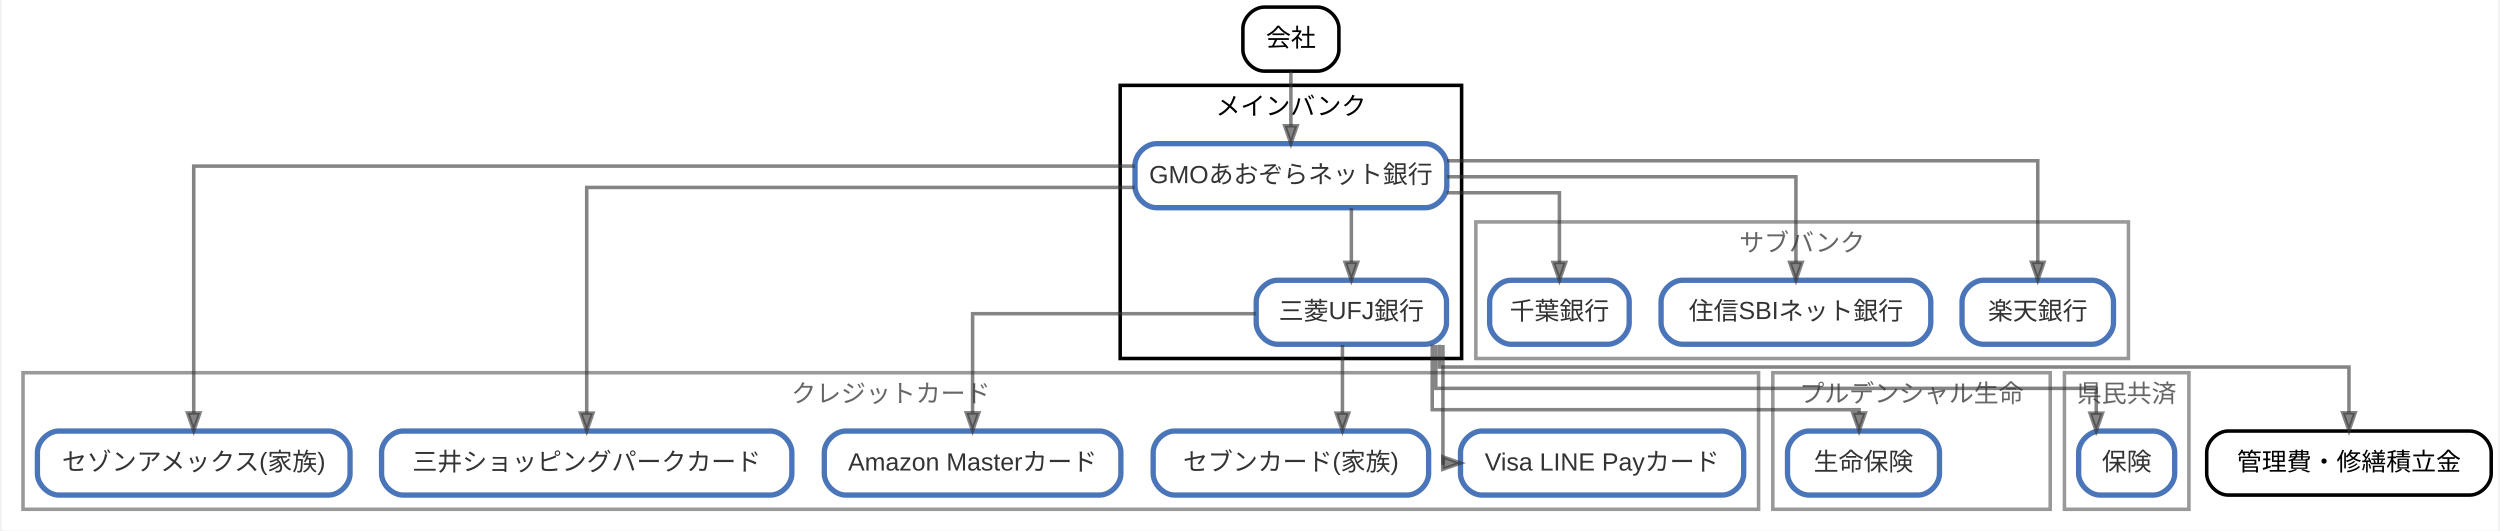
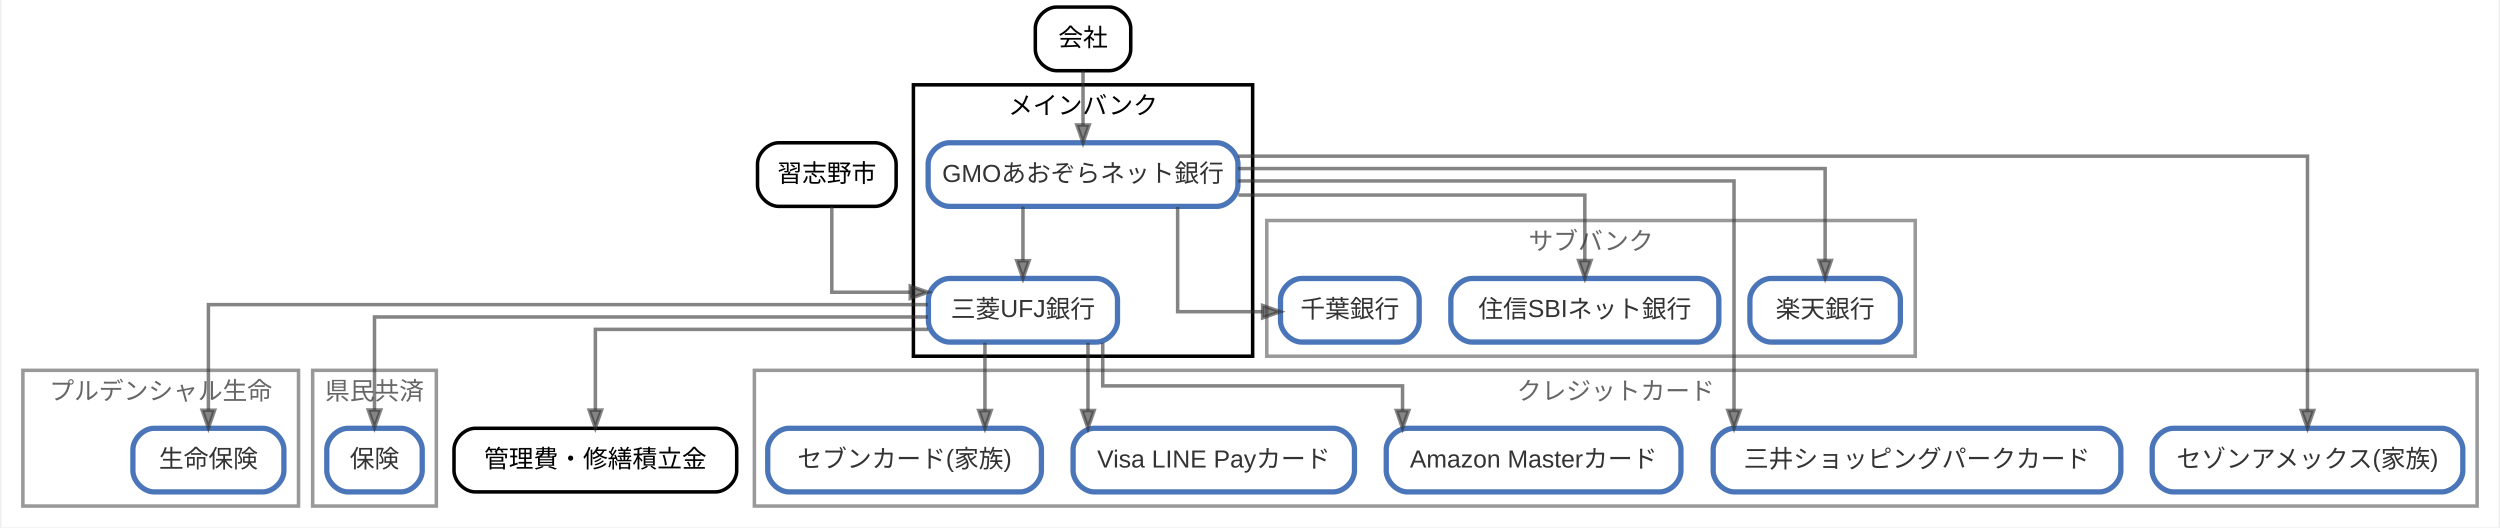
- <svg xmlns="http://www.w3.org/2000/svg" width="1404pt" height="298pt" viewBox="0.00 0.00 1404.00 298.40">
+ <svg xmlns="http://www.w3.org/2000/svg" width="1413pt" height="298pt" viewBox="0.00 0.00 1413.00 298.40">
  <g id="graph0" class="graph" transform="scale(1 1) rotate(0) translate(4 294.4)">
-     <polygon fill="#ffffff" stroke="transparent" points="-4,4 -4,-294.4 1399.998,-294.4 1399.998,4 -4,4" />
+     <polygon fill="#ffffff" stroke="transparent" points="-4,4 -4,-294.4 1409,-294.4 1409,4 -4,4" />
    <g id="clust5" class="cluster">
-       <polygon fill="none" stroke="#999999" stroke-width="2" points="1156,-8 1156,-84.8 1226,-84.8 1226,-8 1156,-8" />
-       <text text-anchor="middle" x="1191" y="-68.2" font-family="Arial" font-size="14.00" fill="#666666">県民共済</text>
+       <polygon fill="none" stroke="#999999" stroke-width="2" points="172,-8 172,-84.8 242,-84.8 242,-8 172,-8" />
+       <text text-anchor="middle" x="207" y="-68.2" font-family="Arial" font-size="14.00" fill="#666666">県民共済</text>
    </g>
    <g id="clust4" class="cluster">
-       <polygon fill="none" stroke="#999999" stroke-width="2" points="992,-8 992,-84.8 1148,-84.8 1148,-8 992,-8" />
-       <text text-anchor="middle" x="1070" y="-68.2" font-family="Arial" font-size="14.00" fill="#666666">プルデンシャル生命</text>
+       <polygon fill="none" stroke="#999999" stroke-width="2" points="8,-8 8,-84.8 164,-84.8 164,-8 8,-8" />
+       <text text-anchor="middle" x="86" y="-68.2" font-family="Arial" font-size="14.00" fill="#666666">プルデンシャル生命</text>
    </g>
    <g id="clust3" class="cluster">
-       <polygon fill="none" stroke="#999999" stroke-width="2" points="825,-92.8 825,-169.6 1192,-169.6 1192,-92.8 825,-92.8" />
-       <text text-anchor="middle" x="1008.5" y="-153" font-family="Arial" font-size="14.00" fill="#666666">サブバンク</text>
+       <polygon fill="none" stroke="#999999" stroke-width="2" points="712,-92.8 712,-169.6 1079,-169.6 1079,-92.8 712,-92.8" />
+       <text text-anchor="middle" x="895.5" y="-153" font-family="Arial" font-size="14.00" fill="#666666">サブバンク</text>
    </g>
    <g id="clust2" class="cluster">
-       <polygon fill="none" stroke="#999999" stroke-width="2" points="8,-8 8,-84.8 984,-84.8 984,-8 8,-8" />
-       <text text-anchor="middle" x="496" y="-68.2" font-family="Arial" font-size="14.00" fill="#666666">クレジットカード</text>
+       <polygon fill="none" stroke="#999999" stroke-width="2" points="422,-8 422,-84.8 1397,-84.8 1397,-8 422,-8" />
+       <text text-anchor="middle" x="909.5" y="-68.2" font-family="Arial" font-size="14.00" fill="#666666">クレジットカード</text>
    </g>
    <g id="clust1" class="cluster">
-       <polygon fill="none" stroke="#000000" stroke-width="2" points="625,-92.8 625,-246.4 817,-246.4 817,-92.8 625,-92.8" />
-       <text text-anchor="middle" x="721" y="-229.8" font-family="Arial" font-size="14.00" fill="#000000">メインバンク</text>
+       <polygon fill="none" stroke="#000000" stroke-width="2" points="512,-92.8 512,-246.4 704,-246.4 704,-92.8 512,-92.8" />
+       <text text-anchor="middle" x="608" y="-229.8" font-family="Arial" font-size="14.00" fill="#000000">メインバンク</text>
    </g>
    <g id="node1" class="node">
-       <path fill="#ffffff" stroke="#4b75b9" stroke-width="3" d="M796.666,-213.6C796.666,-213.6 645.334,-213.6 645.334,-213.6 639.334,-213.6 633.334,-207.6 633.334,-201.6 633.334,-201.6 633.334,-189.6 633.334,-189.6 633.334,-183.6 639.334,-177.6 645.334,-177.6 645.334,-177.6 796.666,-177.6 796.666,-177.6 802.666,-177.6 808.666,-183.6 808.666,-189.6 808.666,-189.6 808.666,-201.6 808.666,-201.6 808.666,-207.6 802.666,-213.6 796.666,-213.6" />
-       <text text-anchor="middle" x="721" y="-191.4" font-family="Arial" font-size="14.00" fill="#333333">GMOあおぞらネット銀行</text>
+       <path fill="#ffffff" stroke="#4b75b9" stroke-width="3" d="M683.666,-213.6C683.666,-213.6 532.334,-213.6 532.334,-213.6 526.334,-213.6 520.334,-207.6 520.334,-201.6 520.334,-201.6 520.334,-189.6 520.334,-189.6 520.334,-183.6 526.334,-177.6 532.334,-177.6 532.334,-177.6 683.666,-177.6 683.666,-177.6 689.666,-177.6 695.666,-183.6 695.666,-189.6 695.666,-189.6 695.666,-201.6 695.666,-201.6 695.666,-207.6 689.666,-213.6 683.666,-213.6" />
+       <text text-anchor="middle" x="608" y="-191.4" font-family="Arial" font-size="14.00" fill="#333333">GMOあおぞらネット銀行</text>
    </g>
    <g id="node2" class="node">
-       <path fill="#ffffff" stroke="#4b75b9" stroke-width="3" d="M796.508,-136.8C796.508,-136.8 713.492,-136.8 713.492,-136.8 707.492,-136.8 701.492,-130.8 701.492,-124.8 701.492,-124.8 701.492,-112.8 701.492,-112.8 701.492,-106.8 707.492,-100.8 713.492,-100.8 713.492,-100.8 796.508,-100.8 796.508,-100.8 802.508,-100.8 808.508,-106.8 808.508,-112.8 808.508,-112.8 808.508,-124.8 808.508,-124.8 808.508,-130.8 802.508,-136.8 796.508,-136.8" />
-       <text text-anchor="middle" x="755" y="-114.6" font-family="Arial" font-size="14.00" fill="#333333">三菱UFJ銀行</text>
+       <path fill="#ffffff" stroke="#4b75b9" stroke-width="3" d="M615.508,-136.8C615.508,-136.8 532.492,-136.8 532.492,-136.8 526.492,-136.8 520.492,-130.8 520.492,-124.8 520.492,-124.8 520.492,-112.8 520.492,-112.8 520.492,-106.8 526.492,-100.8 532.492,-100.8 532.492,-100.8 615.508,-100.8 615.508,-100.8 621.508,-100.8 627.508,-106.8 627.508,-112.8 627.508,-112.8 627.508,-124.8 627.508,-124.8 627.508,-130.8 621.508,-136.8 615.508,-136.8" />
+       <text text-anchor="middle" x="574" y="-114.6" font-family="Arial" font-size="14.00" fill="#333333">三菱UFJ銀行</text>
    </g>
    <g id="edge2" class="edge">
-       <path fill="none" stroke="#333333" stroke-width="2" stroke-opacity="0.6" d="M755,-177.399C755,-177.399 755,-146.87 755,-146.87" />
-       <polygon fill="#333333" fill-opacity="0.6" stroke="#333333" stroke-width="2" stroke-opacity="0.6" points="758.5,-146.87 755,-136.87 751.5,-146.87 758.5,-146.87" />
+       <path fill="none" stroke="#333333" stroke-width="2" stroke-opacity="0.6" d="M574,-177.399C574,-177.399 574,-146.87 574,-146.87" />
+       <polygon fill="#333333" fill-opacity="0.6" stroke="#333333" stroke-width="2" stroke-opacity="0.6" points="577.5,-146.87 574,-136.87 570.5,-146.87 577.5,-146.87" />
    </g>
    <g id="node5" class="node">
-       <path fill="#ffffff" stroke="#4b75b9" stroke-width="3" d="M179.905,-52C179.905,-52 28.096,-52 28.096,-52 22.096,-52 16.096,-46 16.096,-40 16.096,-40 16.096,-28 16.096,-28 16.096,-22 22.096,-16 28.096,-16 28.096,-16 179.905,-16 179.905,-16 185.905,-16 191.905,-22 191.905,-28 191.905,-28 191.905,-40 191.905,-40 191.905,-46 185.905,-52 179.905,-52" />
-       <text text-anchor="middle" x="104" y="-29.8" font-family="Arial" font-size="14.00" fill="#333333">セゾンアメックス(家族)</text>
+       <path fill="#ffffff" stroke="#4b75b9" stroke-width="3" d="M1376.905,-52C1376.905,-52 1225.095,-52 1225.095,-52 1219.095,-52 1213.095,-46 1213.095,-40 1213.095,-40 1213.095,-28 1213.095,-28 1213.095,-22 1219.095,-16 1225.095,-16 1225.095,-16 1376.905,-16 1376.905,-16 1382.905,-16 1388.905,-22 1388.905,-28 1388.905,-28 1388.905,-40 1388.905,-40 1388.905,-46 1382.905,-52 1376.905,-52" />
+       <text text-anchor="middle" x="1301" y="-29.8" font-family="Arial" font-size="14.00" fill="#333333">セゾンアメックス(家族)</text>
    </g>
    <g id="edge8" class="edge">
-       <path fill="none" stroke="#333333" stroke-width="2" stroke-opacity="0.6" d="M633.254,-201C462.911,-201 104,-201 104,-201 104,-201 104,-62.19 104,-62.19" />
-       <polygon fill="#333333" fill-opacity="0.6" stroke="#333333" stroke-width="2" stroke-opacity="0.6" points="107.5,-62.19 104,-52.19 100.5,-62.19 107.5,-62.19" />
+       <path fill="none" stroke="#333333" stroke-width="2" stroke-opacity="0.6" d="M695.769,-206C882.245,-206 1301,-206 1301,-206 1301,-206 1301,-62.082 1301,-62.082" />
+       <polygon fill="#333333" fill-opacity="0.6" stroke="#333333" stroke-width="2" stroke-opacity="0.6" points="1304.5,-62.082 1301,-52.082 1297.5,-62.082 1304.5,-62.082" />
    </g>
    <g id="node6" class="node">
-       <path fill="#ffffff" stroke="#4b75b9" stroke-width="3" d="M428.359,-52C428.359,-52 221.641,-52 221.641,-52 215.641,-52 209.641,-46 209.641,-40 209.641,-40 209.641,-28 209.641,-28 209.641,-22 215.641,-16 221.641,-16 221.641,-16 428.359,-16 428.359,-16 434.359,-16 440.359,-22 440.359,-28 440.359,-28 440.359,-40 440.359,-40 440.359,-46 434.359,-52 428.359,-52" />
-       <text text-anchor="middle" x="325" y="-29.8" font-family="Arial" font-size="14.00" fill="#333333">三井ショッピングパークカード</text>
+       <path fill="#ffffff" stroke="#4b75b9" stroke-width="3" d="M1183.359,-52C1183.359,-52 976.641,-52 976.641,-52 970.641,-52 964.641,-46 964.641,-40 964.641,-40 964.641,-28 964.641,-28 964.641,-22 970.641,-16 976.641,-16 976.641,-16 1183.359,-16 1183.359,-16 1189.359,-16 1195.359,-22 1195.359,-28 1195.359,-28 1195.359,-40 1195.359,-40 1195.359,-46 1189.359,-52 1183.359,-52" />
+       <text text-anchor="middle" x="1080" y="-29.8" font-family="Arial" font-size="14.00" fill="#333333">三井ショッピングパークカード</text>
    </g>
    <g id="edge9" class="edge">
-       <path fill="none" stroke="#333333" stroke-width="2" stroke-opacity="0.6" d="M633.115,-189C516.45,-189 325,-189 325,-189 325,-189 325,-62.084 325,-62.084" />
-       <polygon fill="#333333" fill-opacity="0.6" stroke="#333333" stroke-width="2" stroke-opacity="0.6" points="328.5,-62.084 325,-52.084 321.5,-62.084 328.5,-62.084" />
+       <path fill="none" stroke="#333333" stroke-width="2" stroke-opacity="0.6" d="M695.782,-192C804.759,-192 976.439,-192 976.439,-192 976.439,-192 976.439,-62.125 976.439,-62.125" />
+       <polygon fill="#333333" fill-opacity="0.6" stroke="#333333" stroke-width="2" stroke-opacity="0.6" points="979.939,-62.125 976.439,-52.125 972.939,-62.125 979.939,-62.125" />
    </g>
    <g id="node8" class="node">
-       <path fill="#ffffff" stroke="#4b75b9" stroke-width="3" d="M1171.58,-136.8C1171.58,-136.8 1110.42,-136.8 1110.42,-136.8 1104.42,-136.8 1098.42,-130.8 1098.42,-124.8 1098.42,-124.8 1098.42,-112.8 1098.42,-112.8 1098.42,-106.8 1104.42,-100.8 1110.42,-100.8 1110.42,-100.8 1171.58,-100.8 1171.58,-100.8 1177.58,-100.8 1183.58,-106.8 1183.58,-112.8 1183.58,-112.8 1183.58,-124.8 1183.58,-124.8 1183.58,-130.8 1177.58,-136.8 1171.58,-136.8" />
-       <text text-anchor="middle" x="1141" y="-114.6" font-family="Arial" font-size="14.00" fill="#333333">楽天銀行</text>
+       <path fill="#ffffff" stroke="#4b75b9" stroke-width="3" d="M1058.58,-136.8C1058.58,-136.8 997.42,-136.8 997.42,-136.8 991.42,-136.8 985.42,-130.8 985.42,-124.8 985.42,-124.8 985.42,-112.8 985.42,-112.8 985.42,-106.8 991.42,-100.8 997.42,-100.8 997.42,-100.8 1058.58,-100.8 1058.58,-100.8 1064.58,-100.8 1070.58,-106.8 1070.58,-112.8 1070.58,-112.8 1070.58,-124.8 1070.58,-124.8 1070.58,-130.8 1064.58,-136.8 1058.58,-136.8" />
+       <text text-anchor="middle" x="1028" y="-114.6" font-family="Arial" font-size="14.00" fill="#333333">楽天銀行</text>
    </g>
    <g id="edge4" class="edge">
-       <path fill="none" stroke="#333333" stroke-width="2" stroke-opacity="0.6" d="M808.79,-204C931.914,-204 1141,-204 1141,-204 1141,-204 1141,-146.869 1141,-146.869" />
-       <polygon fill="#333333" fill-opacity="0.6" stroke="#333333" stroke-width="2" stroke-opacity="0.6" points="1144.5,-146.869 1141,-136.869 1137.5,-146.869 1144.5,-146.869" />
+       <path fill="none" stroke="#333333" stroke-width="2" stroke-opacity="0.6" d="M695.79,-199C818.914,-199 1028,-199 1028,-199 1028,-199 1028,-146.999 1028,-146.999" />
+       <polygon fill="#333333" fill-opacity="0.6" stroke="#333333" stroke-width="2" stroke-opacity="0.6" points="1031.5,-146.999 1028,-136.999 1024.5,-146.999 1031.5,-146.999" />
    </g>
    <g id="node9" class="node">
-       <path fill="#ffffff" stroke="#4b75b9" stroke-width="3" d="M1068.834,-136.8C1068.834,-136.8 941.166,-136.8 941.166,-136.8 935.166,-136.8 929.166,-130.8 929.166,-124.8 929.166,-124.8 929.166,-112.8 929.166,-112.8 929.166,-106.8 935.166,-100.8 941.166,-100.8 941.166,-100.8 1068.834,-100.8 1068.834,-100.8 1074.834,-100.8 1080.834,-106.8 1080.834,-112.8 1080.834,-112.8 1080.834,-124.8 1080.834,-124.8 1080.834,-130.8 1074.834,-136.8 1068.834,-136.8" />
-       <text text-anchor="middle" x="1005" y="-114.6" font-family="Arial" font-size="14.00" fill="#333333">住信SBIネット銀行</text>
+       <path fill="#ffffff" stroke="#4b75b9" stroke-width="3" d="M955.834,-136.8C955.834,-136.8 828.166,-136.8 828.166,-136.8 822.166,-136.8 816.166,-130.8 816.166,-124.8 816.166,-124.8 816.166,-112.8 816.166,-112.8 816.166,-106.8 822.166,-100.8 828.166,-100.8 828.166,-100.8 955.834,-100.8 955.834,-100.8 961.834,-100.8 967.834,-106.8 967.834,-112.8 967.834,-112.8 967.834,-124.8 967.834,-124.8 967.834,-130.8 961.834,-136.8 955.834,-136.8" />
+       <text text-anchor="middle" x="892" y="-114.6" font-family="Arial" font-size="14.00" fill="#333333">住信SBIネット銀行</text>
    </g>
    <g id="edge5" class="edge">
-       <path fill="none" stroke="#333333" stroke-width="2" stroke-opacity="0.6" d="M808.914,-195C892.322,-195 1005,-195 1005,-195 1005,-195 1005,-146.858 1005,-146.858" />
-       <polygon fill="#333333" fill-opacity="0.6" stroke="#333333" stroke-width="2" stroke-opacity="0.6" points="1008.5,-146.858 1005,-136.858 1001.5,-146.858 1008.5,-146.858" />
+       <path fill="none" stroke="#333333" stroke-width="2" stroke-opacity="0.6" d="M695.914,-184C779.322,-184 892,-184 892,-184 892,-184 892,-146.962 892,-146.962" />
+       <polygon fill="#333333" fill-opacity="0.6" stroke="#333333" stroke-width="2" stroke-opacity="0.6" points="895.5,-146.962 892,-136.962 888.5,-146.962 895.5,-146.962" />
    </g>
    <g id="node10" class="node">
-       <path fill="#ffffff" stroke="#4b75b9" stroke-width="3" d="M899.242,-136.8C899.242,-136.8 844.758,-136.8 844.758,-136.8 838.758,-136.8 832.758,-130.8 832.758,-124.8 832.758,-124.8 832.758,-112.8 832.758,-112.8 832.758,-106.8 838.758,-100.8 844.758,-100.8 844.758,-100.8 899.242,-100.8 899.242,-100.8 905.242,-100.8 911.242,-106.8 911.242,-112.8 911.242,-112.8 911.242,-124.8 911.242,-124.8 911.242,-130.8 905.242,-136.8 899.242,-136.8" />
-       <text text-anchor="middle" x="872" y="-114.6" font-family="Arial" font-size="14.00" fill="#333333">千葉銀行</text>
+       <path fill="#ffffff" stroke="#4b75b9" stroke-width="3" d="M786.242,-136.8C786.242,-136.8 731.758,-136.8 731.758,-136.8 725.758,-136.8 719.758,-130.8 719.758,-124.8 719.758,-124.8 719.758,-112.8 719.758,-112.8 719.758,-106.8 725.758,-100.8 731.758,-100.8 731.758,-100.8 786.242,-100.8 786.242,-100.8 792.242,-100.8 798.242,-106.8 798.242,-112.8 798.242,-112.8 798.242,-124.8 798.242,-124.8 798.242,-130.8 792.242,-136.8 786.242,-136.8" />
+       <text text-anchor="middle" x="759" y="-114.6" font-family="Arial" font-size="14.00" fill="#333333">千葉銀行</text>
    </g>
    <g id="edge13" class="edge">
-       <path fill="none" stroke="#333333" stroke-width="2" stroke-opacity="0.6" d="M808.837,-186C842.056,-186 872,-186 872,-186 872,-186 872,-146.808 872,-146.808" />
-       <polygon fill="#333333" fill-opacity="0.6" stroke="#333333" stroke-width="2" stroke-opacity="0.6" points="875.5,-146.808 872,-136.808 868.5,-146.808 875.5,-146.808" />
+       <path fill="none" stroke="#333333" stroke-width="2" stroke-opacity="0.6" d="M661.544,-177.21C661.544,-154.262 661.544,-118 661.544,-118 661.544,-118 709.642,-118 709.642,-118" />
+       <polygon fill="#333333" fill-opacity="0.6" stroke="#333333" stroke-width="2" stroke-opacity="0.6" points="709.642,-121.5 719.642,-118 709.642,-114.5 709.642,-121.5" />
    </g>
    <g id="node3" class="node">
-       <path fill="#ffffff" stroke="#4b75b9" stroke-width="3" d="M613.393,-52C613.393,-52 470.607,-52 470.607,-52 464.607,-52 458.607,-46 458.607,-40 458.607,-40 458.607,-28 458.607,-28 458.607,-22 464.607,-16 470.607,-16 470.607,-16 613.393,-16 613.393,-16 619.393,-16 625.393,-22 625.393,-28 625.393,-28 625.393,-40 625.393,-40 625.393,-46 619.393,-52 613.393,-52" />
-       <text text-anchor="middle" x="542" y="-29.8" font-family="Arial" font-size="14.00" fill="#333333">Amazon Masterカード</text>
+       <path fill="#ffffff" stroke="#4b75b9" stroke-width="3" d="M934.393,-52C934.393,-52 791.607,-52 791.607,-52 785.607,-52 779.607,-46 779.607,-40 779.607,-40 779.607,-28 779.607,-28 779.607,-22 785.607,-16 791.607,-16 791.607,-16 934.393,-16 934.393,-16 940.393,-16 946.393,-22 946.393,-28 946.393,-28 946.393,-40 946.393,-40 946.393,-46 940.393,-52 934.393,-52" />
+       <text text-anchor="middle" x="863" y="-29.8" font-family="Arial" font-size="14.00" fill="#333333">Amazon Masterカード</text>
    </g>
    <g id="edge7" class="edge">
-       <path fill="none" stroke="#333333" stroke-width="2" stroke-opacity="0.6" d="M701.251,-118C638.152,-118 542,-118 542,-118 542,-118 542,-62.227 542,-62.227" />
-       <polygon fill="#333333" fill-opacity="0.6" stroke="#333333" stroke-width="2" stroke-opacity="0.6" points="545.5,-62.227 542,-52.227 538.5,-62.227 545.5,-62.227" />
+       <path fill="none" stroke="#333333" stroke-width="2" stroke-opacity="0.6" d="M619.149,-100.401C619.149,-88.8 619.149,-76 619.149,-76 619.149,-76 788.837,-76 788.837,-76 788.837,-76 788.837,-62.056 788.837,-62.056" />
+       <polygon fill="#333333" fill-opacity="0.6" stroke="#333333" stroke-width="2" stroke-opacity="0.6" points="792.337,-62.056 788.837,-52.056 785.337,-62.056 792.337,-62.056" />
    </g>
    <g id="node4" class="node">
-       <path fill="#ffffff" stroke="#4b75b9" stroke-width="3" d="M963.623,-52C963.623,-52 828.377,-52 828.377,-52 822.377,-52 816.377,-46 816.377,-40 816.377,-40 816.377,-28 816.377,-28 816.377,-22 822.377,-16 828.377,-16 828.377,-16 963.623,-16 963.623,-16 969.623,-16 975.623,-22 975.623,-28 975.623,-28 975.623,-40 975.623,-40 975.623,-46 969.623,-52 963.623,-52" />
-       <text text-anchor="middle" x="896" y="-29.8" font-family="Arial" font-size="14.00" fill="#333333">Visa LINE Payカード</text>
+       <path fill="#ffffff" stroke="#4b75b9" stroke-width="3" d="M749.623,-52C749.623,-52 614.377,-52 614.377,-52 608.377,-52 602.377,-46 602.377,-40 602.377,-40 602.377,-28 602.377,-28 602.377,-22 608.377,-16 614.377,-16 614.377,-16 749.623,-16 749.623,-16 755.623,-16 761.623,-22 761.623,-28 761.623,-28 761.623,-40 761.623,-40 761.623,-46 755.623,-52 749.623,-52" />
+       <text text-anchor="middle" x="682" y="-29.8" font-family="Arial" font-size="14.00" fill="#333333">Visa LINE Payカード</text>
    </g>
    <g id="edge3" class="edge">
-       <path fill="none" stroke="#333333" stroke-width="2" stroke-opacity="0.6" d="M806.498,-100.4C806.498,-75.459 806.498,-34 806.498,-34 806.498,-34 807.49,-34 807.49,-34" />
-       <polygon fill="#333333" fill-opacity="0.6" stroke="#333333" stroke-width="2" stroke-opacity="0.6" points="806.418,-37.5 816.418,-34 806.418,-30.5 806.418,-37.5" />
+       <path fill="none" stroke="#333333" stroke-width="2" stroke-opacity="0.6" d="M610.794,-100.4C610.794,-100.4 610.794,-62.073 610.794,-62.073" />
+       <polygon fill="#333333" fill-opacity="0.6" stroke="#333333" stroke-width="2" stroke-opacity="0.6" points="614.294,-62.073 610.794,-52.073 607.294,-62.073 614.294,-62.073" />
    </g>
    <g id="node7" class="node">
-       <path fill="#ffffff" stroke="#4b75b9" stroke-width="3" d="M786.444,-52C786.444,-52 655.556,-52 655.556,-52 649.556,-52 643.556,-46 643.556,-40 643.556,-40 643.556,-28 643.556,-28 643.556,-22 649.556,-16 655.556,-16 655.556,-16 786.444,-16 786.444,-16 792.444,-16 798.444,-22 798.444,-28 798.444,-28 798.444,-40 798.444,-40 798.444,-46 792.444,-52 786.444,-52" />
-       <text text-anchor="middle" x="721" y="-29.8" font-family="Arial" font-size="14.00" fill="#333333">セブンカード(家族)</text>
+       <path fill="#ffffff" stroke="#4b75b9" stroke-width="3" d="M572.444,-52C572.444,-52 441.556,-52 441.556,-52 435.556,-52 429.556,-46 429.556,-40 429.556,-40 429.556,-28 429.556,-28 429.556,-22 435.556,-16 441.556,-16 441.556,-16 572.444,-16 572.444,-16 578.444,-16 584.444,-22 584.444,-28 584.444,-28 584.444,-40 584.444,-40 584.444,-46 578.444,-52 572.444,-52" />
+       <text text-anchor="middle" x="507" y="-29.8" font-family="Arial" font-size="14.00" fill="#333333">セブンカード(家族)</text>
    </g>
    <g id="edge10" class="edge">
-       <path fill="none" stroke="#333333" stroke-width="2" stroke-opacity="0.6" d="M749.984,-100.4C749.984,-100.4 749.984,-62.073 749.984,-62.073" />
-       <polygon fill="#333333" fill-opacity="0.6" stroke="#333333" stroke-width="2" stroke-opacity="0.6" points="753.484,-62.073 749.984,-52.073 746.484,-62.073 753.484,-62.073" />
+       <path fill="none" stroke="#333333" stroke-width="2" stroke-opacity="0.6" d="M552.484,-100.4C552.484,-100.4 552.484,-62.073 552.484,-62.073" />
+       <polygon fill="#333333" fill-opacity="0.6" stroke="#333333" stroke-width="2" stroke-opacity="0.6" points="555.984,-62.073 552.484,-52.073 548.984,-62.073 555.984,-62.073" />
    </g>
    <g id="node11" class="node">
-       <path fill="#ffffff" stroke="#4b75b9" stroke-width="3" d="M1073.729,-52C1073.729,-52 1012.271,-52 1012.271,-52 1006.271,-52 1000.271,-46 1000.271,-40 1000.271,-40 1000.271,-28 1000.271,-28 1000.271,-22 1006.271,-16 1012.271,-16 1012.271,-16 1073.729,-16 1073.729,-16 1079.729,-16 1085.729,-22 1085.729,-28 1085.729,-28 1085.729,-40 1085.729,-40 1085.729,-46 1079.729,-52 1073.729,-52" />
-       <text text-anchor="middle" x="1043" y="-29.8" font-family="Arial" font-size="14.00" fill="#333333">生命保険</text>
+       <path fill="#ffffff" stroke="#4b75b9" stroke-width="3" d="M143.729,-52C143.729,-52 82.271,-52 82.271,-52 76.271,-52 70.271,-46 70.271,-40 70.271,-40 70.271,-28 70.271,-28 70.271,-22 76.271,-16 82.271,-16 82.271,-16 143.729,-16 143.729,-16 149.729,-16 155.729,-22 155.729,-28 155.729,-28 155.729,-40 155.729,-40 155.729,-46 149.729,-52 143.729,-52" />
+       <text text-anchor="middle" x="113" y="-29.8" font-family="Arial" font-size="14.00" fill="#333333">生命保険</text>
    </g>
    <g id="edge11" class="edge">
-       <path fill="none" stroke="#333333" stroke-width="2" stroke-opacity="0.6" d="M800.479,-100.552C800.479,-84.611 800.479,-64 800.479,-64 800.479,-64 1040.526,-64 1040.526,-64 1040.526,-64 1040.526,-62.143 1040.526,-62.143" />
-       <polygon fill="#333333" fill-opacity="0.6" stroke="#333333" stroke-width="2" stroke-opacity="0.6" points="1044.026,-62.143 1040.526,-52.143 1037.026,-62.143 1044.026,-62.143" />
+       <path fill="none" stroke="#333333" stroke-width="2" stroke-opacity="0.6" d="M520.215,-122C398.608,-122 113,-122 113,-122 113,-122 113,-62.234 113,-62.234" />
+       <polygon fill="#333333" fill-opacity="0.6" stroke="#333333" stroke-width="2" stroke-opacity="0.6" points="116.5,-62.234 113,-52.234 109.5,-62.234 116.5,-62.234" />
    </g>
    <g id="node12" class="node">
-       <path fill="#ffffff" stroke="#4b75b9" stroke-width="3" d="M1206,-52C1206,-52 1176,-52 1176,-52 1170,-52 1164,-46 1164,-40 1164,-40 1164,-28 1164,-28 1164,-22 1170,-16 1176,-16 1176,-16 1206,-16 1206,-16 1212,-16 1218,-22 1218,-28 1218,-28 1218,-40 1218,-40 1218,-46 1212,-52 1206,-52" />
-       <text text-anchor="middle" x="1191" y="-29.8" font-family="Arial" font-size="14.00" fill="#333333">保険</text>
+       <path fill="#ffffff" stroke="#4b75b9" stroke-width="3" d="M222,-52C222,-52 192,-52 192,-52 186,-52 180,-46 180,-40 180,-40 180,-28 180,-28 180,-22 186,-16 192,-16 192,-16 222,-16 222,-16 228,-16 234,-22 234,-28 234,-28 234,-40 234,-40 234,-46 228,-52 222,-52" />
+       <text text-anchor="middle" x="207" y="-29.8" font-family="Arial" font-size="14.00" fill="#333333">保険</text>
    </g>
    <g id="edge12" class="edge">
-       <path fill="none" stroke="#333333" stroke-width="2" stroke-opacity="0.6" d="M802.485,-100.401C802.485,-88.8 802.485,-76 802.485,-76 802.485,-76 1173.895,-76 1173.895,-76 1173.895,-76 1173.895,-62.056 1173.895,-62.056" />
-       <polygon fill="#333333" fill-opacity="0.6" stroke="#333333" stroke-width="2" stroke-opacity="0.6" points="1177.395,-62.056 1173.895,-52.056 1170.395,-62.056 1177.395,-62.056" />
+       <path fill="none" stroke="#333333" stroke-width="2" stroke-opacity="0.6" d="M520.242,-115C418.304,-115 207,-115 207,-115 207,-115 207,-62.38 207,-62.38" />
+       <polygon fill="#333333" fill-opacity="0.6" stroke="#333333" stroke-width="2" stroke-opacity="0.6" points="210.5,-62.38 207,-52.38 203.5,-62.38 210.5,-62.38" />
    </g>
    <g id="node14" class="node">
-       <path fill="none" stroke="#000000" stroke-width="2" d="M1383.997,-52C1383.997,-52 1248.003,-52 1248.003,-52 1242.003,-52 1236.003,-46 1236.003,-40 1236.003,-40 1236.003,-28 1236.003,-28 1236.003,-22 1242.003,-16 1248.003,-16 1248.003,-16 1383.997,-16 1383.997,-16 1389.997,-16 1395.997,-22 1395.997,-28 1395.997,-28 1395.997,-40 1395.997,-40 1395.997,-46 1389.997,-52 1383.997,-52" />
-       <text text-anchor="middle" x="1316" y="-29.8" font-family="Arial" font-size="14.00" fill="#000000">管理費・修繕積立金</text>
+       <path fill="none" stroke="#000000" stroke-width="2" d="M399.997,-52C399.997,-52 264.003,-52 264.003,-52 258.003,-52 252.003,-46 252.003,-40 252.003,-40 252.003,-28 252.003,-28 252.003,-22 258.003,-16 264.003,-16 264.003,-16 399.997,-16 399.997,-16 405.997,-16 411.997,-22 411.997,-28 411.997,-28 411.997,-40 411.997,-40 411.997,-46 405.997,-52 399.997,-52" />
+       <text text-anchor="middle" x="332" y="-29.8" font-family="Arial" font-size="14.00" fill="#000000">管理費・修繕積立金</text>
    </g>
    <g id="edge6" class="edge">
-       <path fill="none" stroke="#333333" stroke-width="2" stroke-opacity="0.6" d="M804.491,-100.528C804.491,-93.895 804.491,-88 804.491,-88 804.491,-88 1316,-88 1316,-88 1316,-88 1316,-62.282 1316,-62.282" />
-       <polygon fill="#333333" fill-opacity="0.6" stroke="#333333" stroke-width="2" stroke-opacity="0.6" points="1319.5,-62.282 1316,-52.282 1312.5,-62.282 1319.5,-62.282" />
+       <path fill="none" stroke="#333333" stroke-width="2" stroke-opacity="0.6" d="M520.292,-108C448.997,-108 332,-108 332,-108 332,-108 332,-62.292 332,-62.292" />
+       <polygon fill="#333333" fill-opacity="0.6" stroke="#333333" stroke-width="2" stroke-opacity="0.6" points="335.5,-62.292 332,-52.292 328.5,-62.292 335.5,-62.292" />
    </g>
    <g id="node13" class="node">
-       <path fill="none" stroke="#000000" stroke-width="2" d="M736,-290.4C736,-290.4 706,-290.4 706,-290.4 700,-290.4 694,-284.4 694,-278.4 694,-278.4 694,-266.4 694,-266.4 694,-260.4 700,-254.4 706,-254.4 706,-254.4 736,-254.4 736,-254.4 742,-254.4 748,-260.4 748,-266.4 748,-266.4 748,-278.4 748,-278.4 748,-284.4 742,-290.4 736,-290.4" />
-       <text text-anchor="middle" x="721" y="-268.2" font-family="Arial" font-size="14.00" fill="#000000">会社</text>
+       <path fill="none" stroke="#000000" stroke-width="2" d="M623,-290.4C623,-290.4 593,-290.4 593,-290.4 587,-290.4 581,-284.4 581,-278.4 581,-278.4 581,-266.4 581,-266.4 581,-260.4 587,-254.4 593,-254.4 593,-254.4 623,-254.4 623,-254.4 629,-254.4 635,-260.4 635,-266.4 635,-266.4 635,-278.4 635,-278.4 635,-284.4 629,-290.4 623,-290.4" />
+       <text text-anchor="middle" x="608" y="-268.2" font-family="Arial" font-size="14.00" fill="#000000">会社</text>
    </g>
    <g id="edge1" class="edge">
-       <path fill="none" stroke="#333333" stroke-width="2" stroke-opacity="0.6" d="M721,-254.2C721,-254.2 721,-223.67 721,-223.67" />
-       <polygon fill="#333333" fill-opacity="0.6" stroke="#333333" stroke-width="2" stroke-opacity="0.6" points="724.5,-223.67 721,-213.67 717.5,-223.67 724.5,-223.67" />
+       <path fill="none" stroke="#333333" stroke-width="2" stroke-opacity="0.6" d="M608,-254.2C608,-254.2 608,-223.67 608,-223.67" />
+       <polygon fill="#333333" fill-opacity="0.6" stroke="#333333" stroke-width="2" stroke-opacity="0.6" points="611.5,-223.67 608,-213.67 604.5,-223.67 611.5,-223.67" />
+     </g>
+     <g id="node15" class="node">
+       <path fill="none" stroke="#000000" stroke-width="2" d="M490.228,-213.6C490.228,-213.6 435.772,-213.6 435.772,-213.6 429.772,-213.6 423.772,-207.6 423.772,-201.6 423.772,-201.6 423.772,-189.6 423.772,-189.6 423.772,-183.6 429.772,-177.6 435.772,-177.6 435.772,-177.6 490.228,-177.6 490.228,-177.6 496.228,-177.6 502.228,-183.6 502.228,-189.6 502.228,-189.6 502.228,-201.6 502.228,-201.6 502.228,-207.6 496.228,-213.6 490.228,-213.6" />
+       <text text-anchor="middle" x="463" y="-191.4" font-family="Arial" font-size="14.00" fill="#000000">習志野市</text>
+     </g>
+     <g id="edge14" class="edge">
+       <path fill="none" stroke="#333333" stroke-width="2" stroke-opacity="0.6" d="M465.821,-177.401C465.821,-157.682 465.821,-129 465.821,-129 465.821,-129 510.227,-129 510.227,-129" />
+       <polygon fill="#333333" fill-opacity="0.6" stroke="#333333" stroke-width="2" stroke-opacity="0.6" points="510.227,-132.5 520.227,-129 510.227,-125.5 510.227,-132.5" />
    </g>
  </g>
</svg>
